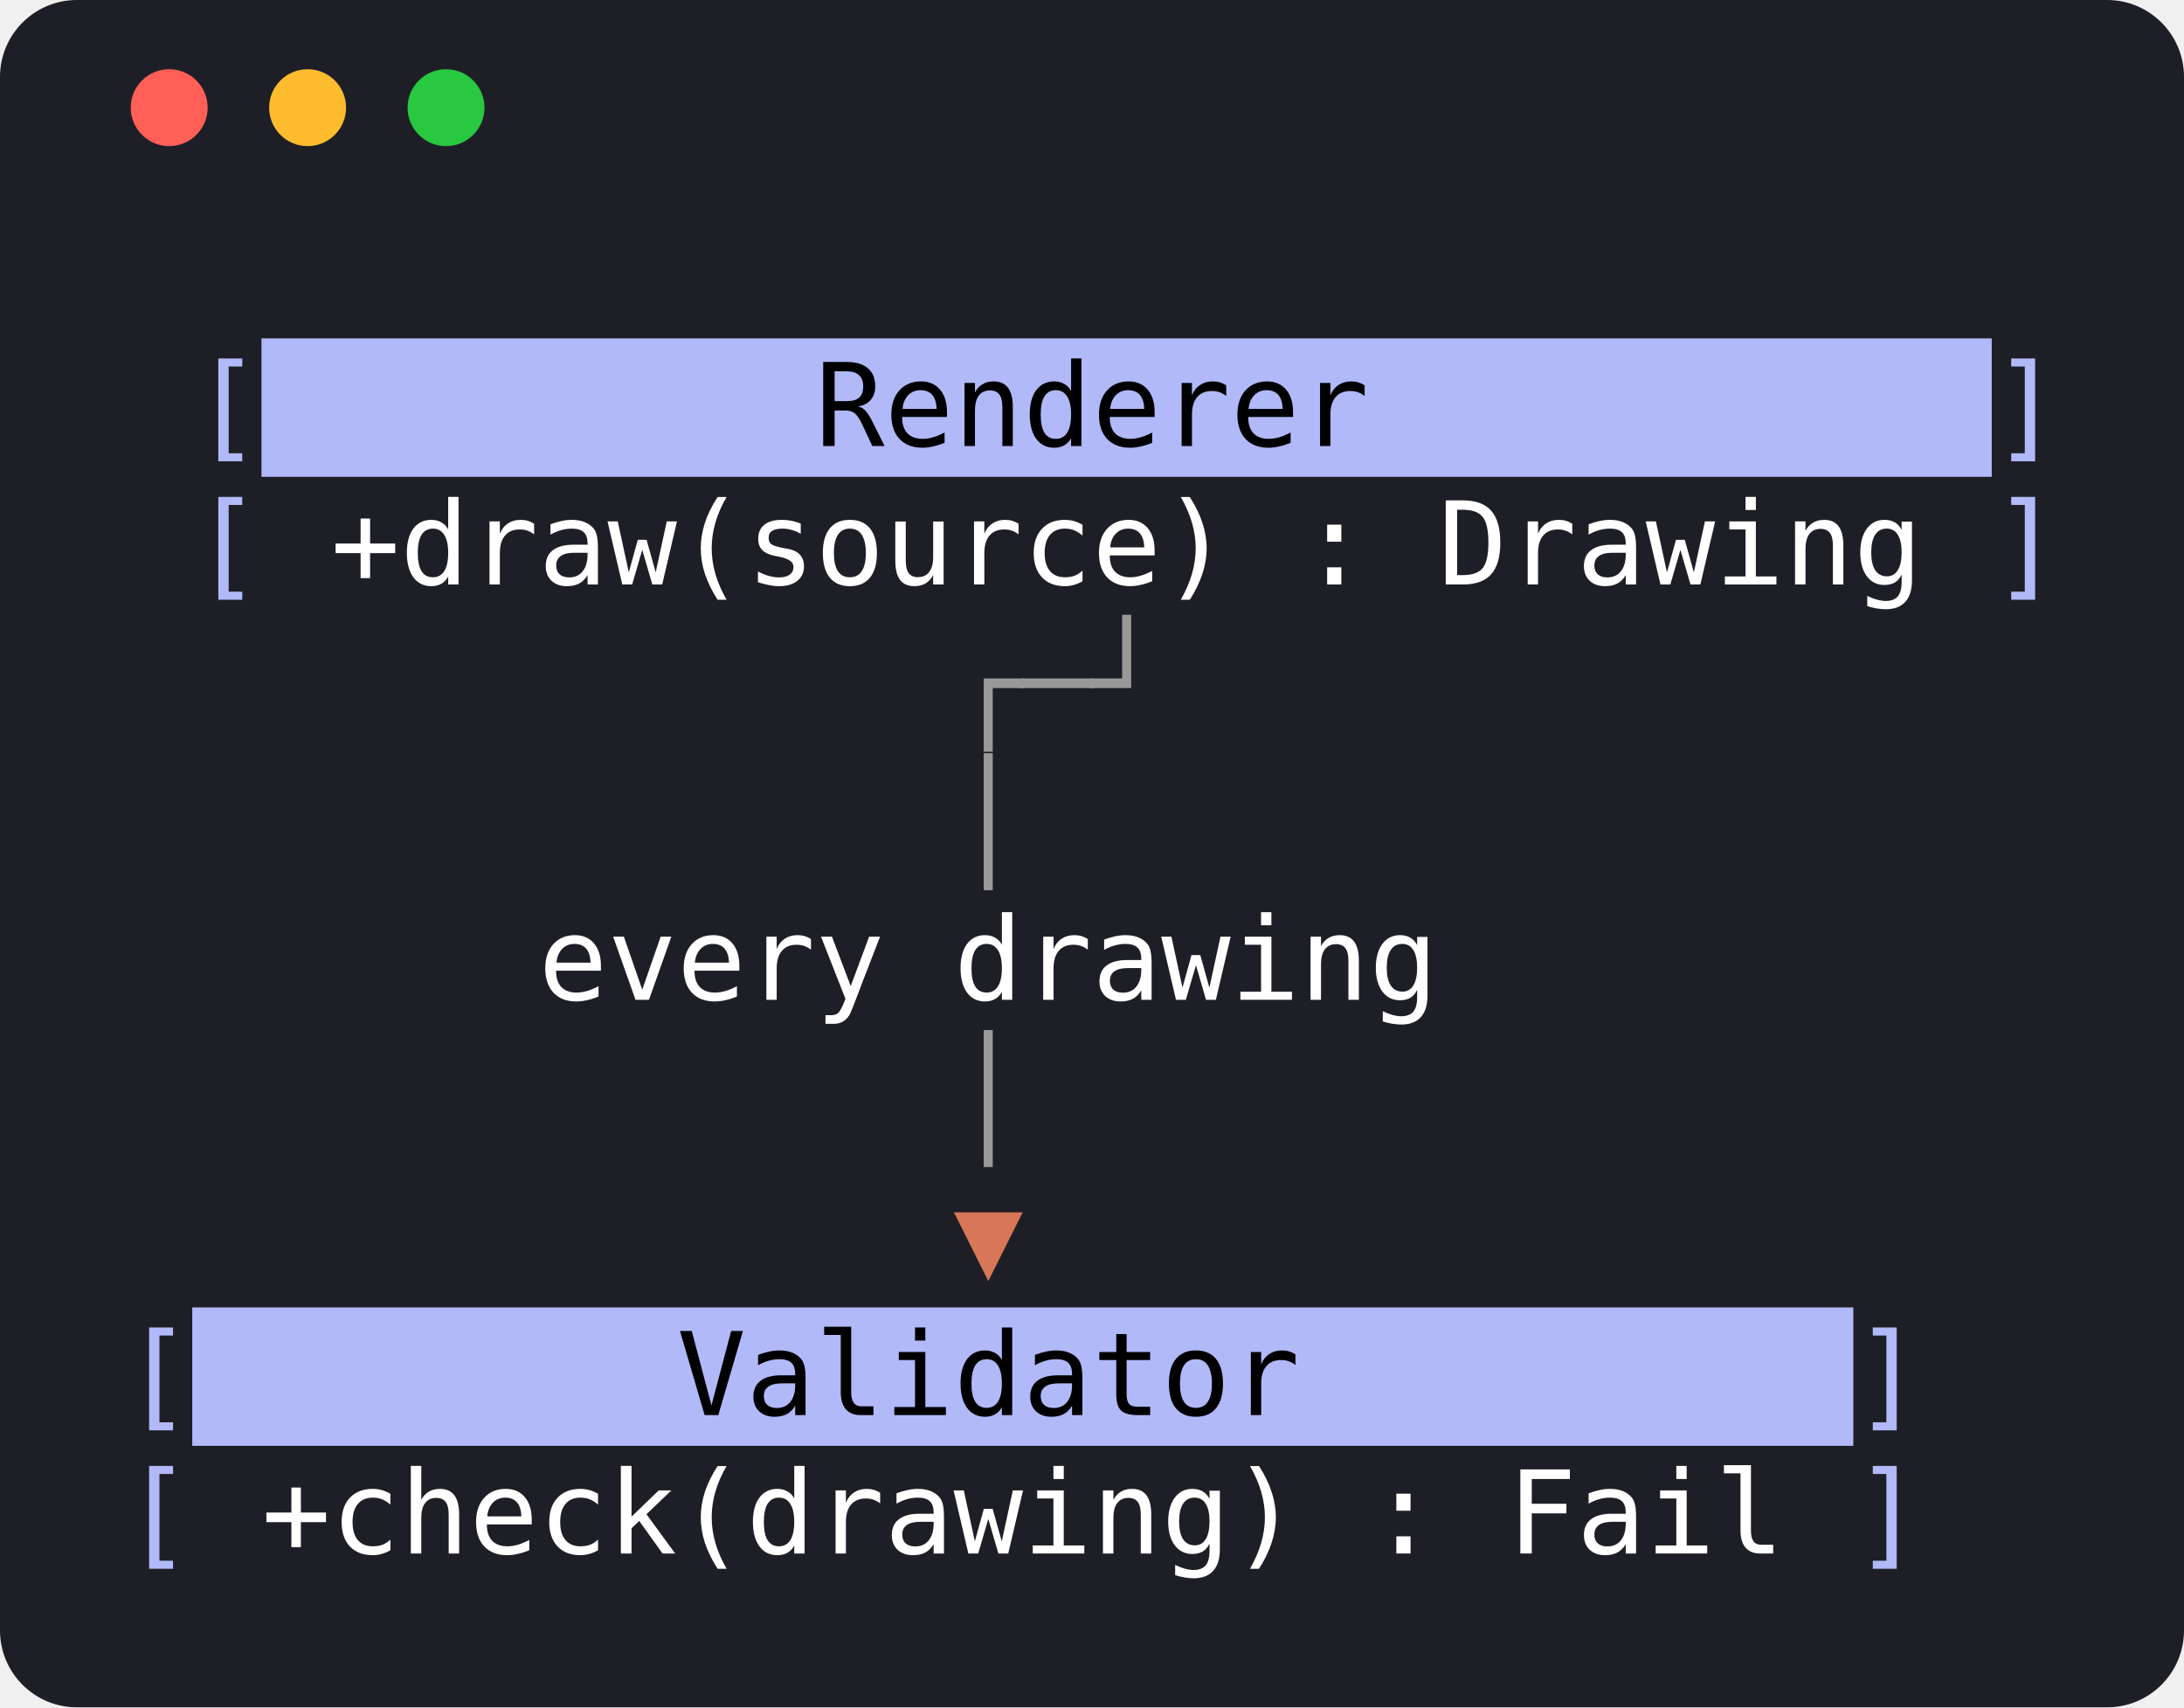
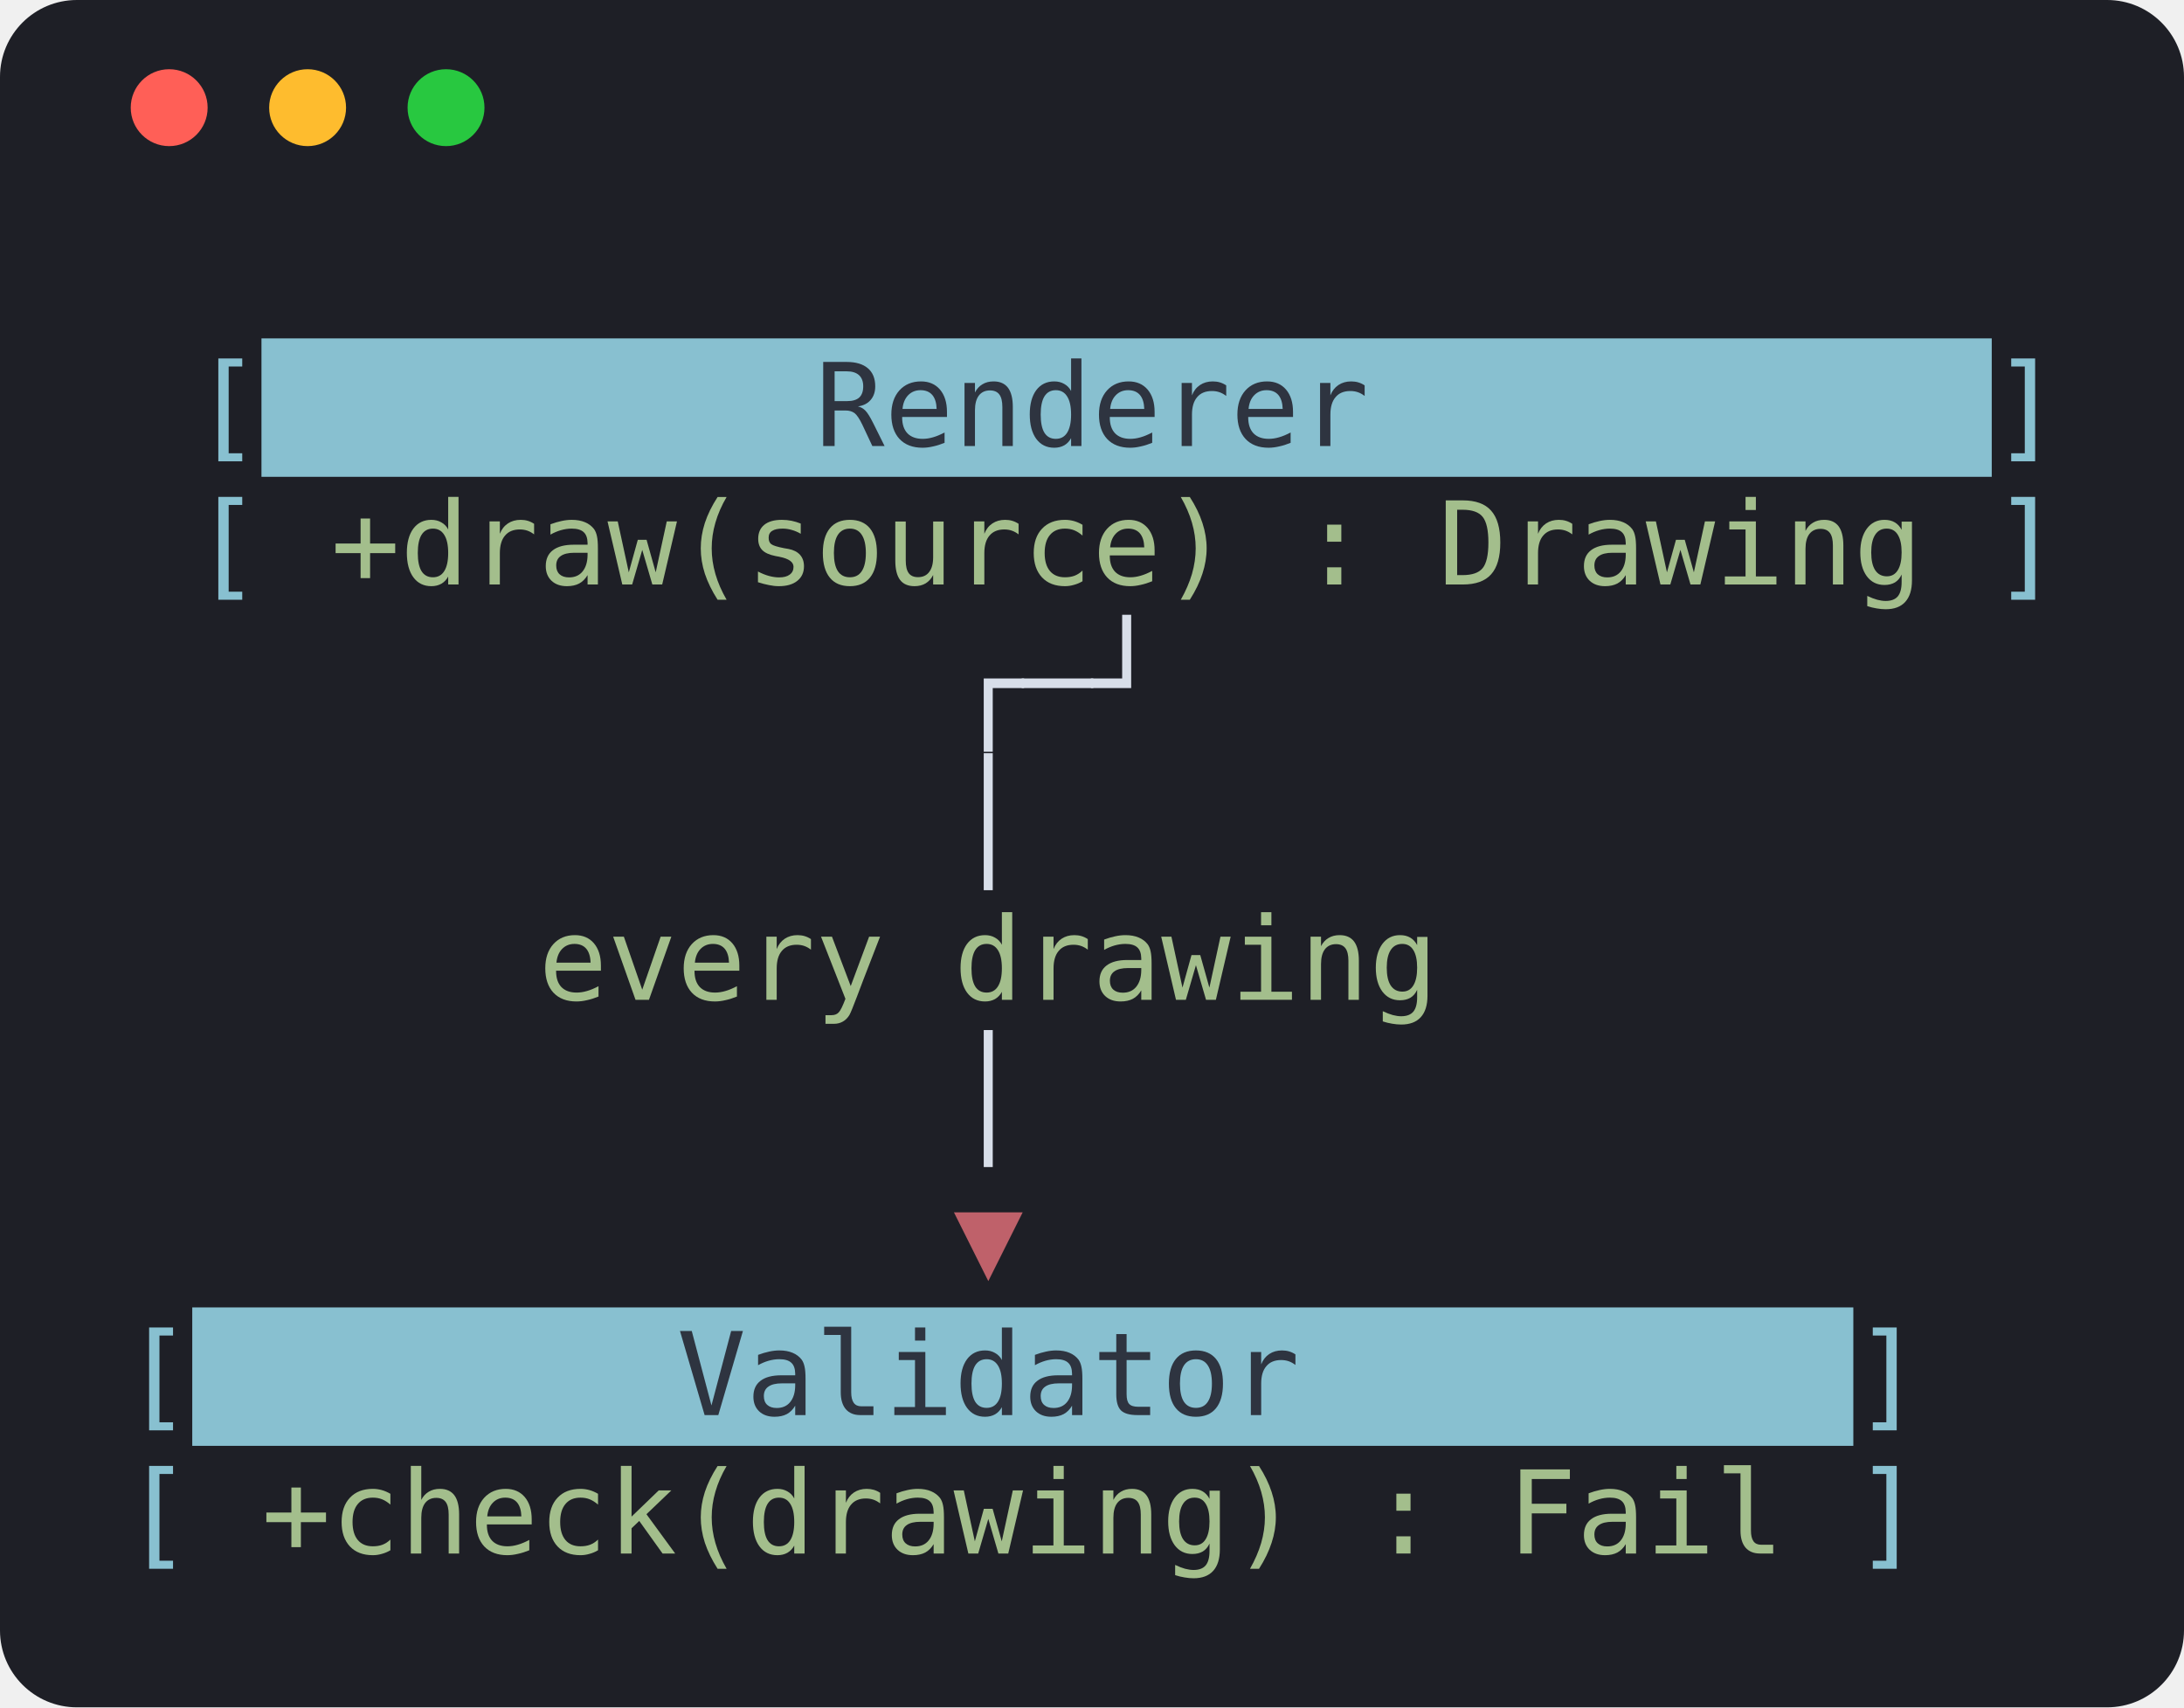
<svg xmlns="http://www.w3.org/2000/svg" width="284" height="222" viewBox="0 0 284 222" role="img" aria-label="class">
  <rect width="284" height="222" rx="10" fill="#1e1f26" />
  <circle cx="22" cy="14" r="5" fill="#ff5f57" />
  <circle cx="40" cy="14" r="5" fill="#febc2e" />
  <circle cx="58" cy="14" r="5" fill="#28c840" />
  <g transform="translate(16 44)" font-family="Menlo, Consolas, 'DejaVu Sans Mono', 'PingFang SC', 'Noto Sans Mono CJK SC', monospace" font-size="15">
-     <rect x="18" y="0" width="225" height="18" fill="#b1b9f9" />
-     <rect x="9" y="126" width="216" height="18" fill="#b1b9f9" />
-     <text x="9" y="14" fill="#b1b9f9">[</text>
-     <text x="90" y="14" fill="#000000">R</text>
-     <text x="99" y="14" fill="#000000">e</text>
-     <text x="108" y="14" fill="#000000">n</text>
-     <text x="117" y="14" fill="#000000">d</text>
-     <text x="126" y="14" fill="#000000">e</text>
-     <text x="135" y="14" fill="#000000">r</text>
-     <text x="144" y="14" fill="#000000">e</text>
-     <text x="153" y="14" fill="#000000">r</text>
-     <text x="243" y="14" fill="#b1b9f9">]</text>
-     <text x="9" y="32" fill="#b1b9f9">[</text>
-     <text x="27" y="32" fill="#ffffff">+</text>
-     <text x="36" y="32" fill="#ffffff">d</text>
-     <text x="45" y="32" fill="#ffffff">r</text>
-     <text x="54" y="32" fill="#ffffff">a</text>
-     <text x="63" y="32" fill="#ffffff">w</text>
-     <text x="72" y="32" fill="#ffffff">(</text>
-     <text x="81" y="32" fill="#ffffff">s</text>
-     <text x="90" y="32" fill="#ffffff">o</text>
-     <text x="99" y="32" fill="#ffffff">u</text>
-     <text x="108" y="32" fill="#ffffff">r</text>
-     <text x="117" y="32" fill="#ffffff">c</text>
-     <text x="126" y="32" fill="#ffffff">e</text>
-     <text x="135" y="32" fill="#ffffff">)</text>
-     <text x="153" y="32" fill="#ffffff">:</text>
-     <text x="171" y="32" fill="#ffffff">D</text>
-     <text x="180" y="32" fill="#ffffff">r</text>
-     <text x="189" y="32" fill="#ffffff">a</text>
-     <text x="198" y="32" fill="#ffffff">w</text>
-     <text x="207" y="32" fill="#ffffff">i</text>
-     <text x="216" y="32" fill="#ffffff">n</text>
-     <text x="225" y="32" fill="#ffffff">g</text>
-     <text x="243" y="32" fill="#b1b9f9">]</text>
-     <text x="108" y="50" fill="#999999">┌</text>
-     <text x="117" y="50" fill="#999999">─</text>
-     <text x="126" y="50" fill="#999999">┘</text>
-     <text x="108" y="68" fill="#999999">│</text>
-     <text x="54" y="86" fill="#ffffff">e</text>
-     <text x="63" y="86" fill="#ffffff">v</text>
-     <text x="72" y="86" fill="#ffffff">e</text>
-     <text x="81" y="86" fill="#ffffff">r</text>
-     <text x="90" y="86" fill="#ffffff">y</text>
-     <text x="108" y="86" fill="#ffffff">d</text>
-     <text x="117" y="86" fill="#ffffff">r</text>
-     <text x="126" y="86" fill="#ffffff">a</text>
-     <text x="135" y="86" fill="#ffffff">w</text>
-     <text x="144" y="86" fill="#ffffff">i</text>
-     <text x="153" y="86" fill="#ffffff">n</text>
-     <text x="162" y="86" fill="#ffffff">g</text>
-     <text x="108" y="104" fill="#999999">│</text>
-     <text x="108" y="122" fill="#d77757">▼</text>
-     <text x="0" y="140" fill="#b1b9f9">[</text>
-     <text x="72" y="140" fill="#000000">V</text>
-     <text x="81" y="140" fill="#000000">a</text>
-     <text x="90" y="140" fill="#000000">l</text>
-     <text x="99" y="140" fill="#000000">i</text>
-     <text x="108" y="140" fill="#000000">d</text>
-     <text x="117" y="140" fill="#000000">a</text>
-     <text x="126" y="140" fill="#000000">t</text>
-     <text x="135" y="140" fill="#000000">o</text>
-     <text x="144" y="140" fill="#000000">r</text>
-     <text x="225" y="140" fill="#b1b9f9">]</text>
-     <text x="0" y="158" fill="#b1b9f9">[</text>
-     <text x="18" y="158" fill="#ffffff">+</text>
-     <text x="27" y="158" fill="#ffffff">c</text>
-     <text x="36" y="158" fill="#ffffff">h</text>
-     <text x="45" y="158" fill="#ffffff">e</text>
-     <text x="54" y="158" fill="#ffffff">c</text>
-     <text x="63" y="158" fill="#ffffff">k</text>
-     <text x="72" y="158" fill="#ffffff">(</text>
-     <text x="81" y="158" fill="#ffffff">d</text>
-     <text x="90" y="158" fill="#ffffff">r</text>
-     <text x="99" y="158" fill="#ffffff">a</text>
-     <text x="108" y="158" fill="#ffffff">w</text>
-     <text x="117" y="158" fill="#ffffff">i</text>
-     <text x="126" y="158" fill="#ffffff">n</text>
-     <text x="135" y="158" fill="#ffffff">g</text>
-     <text x="144" y="158" fill="#ffffff">)</text>
-     <text x="162" y="158" fill="#ffffff">:</text>
-     <text x="180" y="158" fill="#ffffff">F</text>
-     <text x="189" y="158" fill="#ffffff">a</text>
-     <text x="198" y="158" fill="#ffffff">i</text>
-     <text x="207" y="158" fill="#ffffff">l</text>
-     <text x="225" y="158" fill="#b1b9f9">]</text>
+     <rect x="18" y="0" width="225" height="18" fill="#88C0D0" />
+     <rect x="9" y="126" width="216" height="18" fill="#88C0D0" />
+     <text x="9" y="14" fill="#88C0D0">[</text>
+     <text x="90" y="14" fill="#2E3440">R</text>
+     <text x="99" y="14" fill="#2E3440">e</text>
+     <text x="108" y="14" fill="#2E3440">n</text>
+     <text x="117" y="14" fill="#2E3440">d</text>
+     <text x="126" y="14" fill="#2E3440">e</text>
+     <text x="135" y="14" fill="#2E3440">r</text>
+     <text x="144" y="14" fill="#2E3440">e</text>
+     <text x="153" y="14" fill="#2E3440">r</text>
+     <text x="243" y="14" fill="#88C0D0">]</text>
+     <text x="9" y="32" fill="#88C0D0">[</text>
+     <text x="27" y="32" fill="#A3BE8C">+</text>
+     <text x="36" y="32" fill="#A3BE8C">d</text>
+     <text x="45" y="32" fill="#A3BE8C">r</text>
+     <text x="54" y="32" fill="#A3BE8C">a</text>
+     <text x="63" y="32" fill="#A3BE8C">w</text>
+     <text x="72" y="32" fill="#A3BE8C">(</text>
+     <text x="81" y="32" fill="#A3BE8C">s</text>
+     <text x="90" y="32" fill="#A3BE8C">o</text>
+     <text x="99" y="32" fill="#A3BE8C">u</text>
+     <text x="108" y="32" fill="#A3BE8C">r</text>
+     <text x="117" y="32" fill="#A3BE8C">c</text>
+     <text x="126" y="32" fill="#A3BE8C">e</text>
+     <text x="135" y="32" fill="#A3BE8C">)</text>
+     <text x="153" y="32" fill="#A3BE8C">:</text>
+     <text x="171" y="32" fill="#A3BE8C">D</text>
+     <text x="180" y="32" fill="#A3BE8C">r</text>
+     <text x="189" y="32" fill="#A3BE8C">a</text>
+     <text x="198" y="32" fill="#A3BE8C">w</text>
+     <text x="207" y="32" fill="#A3BE8C">i</text>
+     <text x="216" y="32" fill="#A3BE8C">n</text>
+     <text x="225" y="32" fill="#A3BE8C">g</text>
+     <text x="243" y="32" fill="#88C0D0">]</text>
+     <text x="108" y="50" fill="#D8DEE9">┌</text>
+     <text x="117" y="50" fill="#D8DEE9">─</text>
+     <text x="126" y="50" fill="#D8DEE9">┘</text>
+     <text x="108" y="68" fill="#D8DEE9">│</text>
+     <text x="54" y="86" fill="#A3BE8C">e</text>
+     <text x="63" y="86" fill="#A3BE8C">v</text>
+     <text x="72" y="86" fill="#A3BE8C">e</text>
+     <text x="81" y="86" fill="#A3BE8C">r</text>
+     <text x="90" y="86" fill="#A3BE8C">y</text>
+     <text x="108" y="86" fill="#A3BE8C">d</text>
+     <text x="117" y="86" fill="#A3BE8C">r</text>
+     <text x="126" y="86" fill="#A3BE8C">a</text>
+     <text x="135" y="86" fill="#A3BE8C">w</text>
+     <text x="144" y="86" fill="#A3BE8C">i</text>
+     <text x="153" y="86" fill="#A3BE8C">n</text>
+     <text x="162" y="86" fill="#A3BE8C">g</text>
+     <text x="108" y="104" fill="#D8DEE9">│</text>
+     <text x="108" y="122" fill="#BF616A">▼</text>
+     <text x="0" y="140" fill="#88C0D0">[</text>
+     <text x="72" y="140" fill="#2E3440">V</text>
+     <text x="81" y="140" fill="#2E3440">a</text>
+     <text x="90" y="140" fill="#2E3440">l</text>
+     <text x="99" y="140" fill="#2E3440">i</text>
+     <text x="108" y="140" fill="#2E3440">d</text>
+     <text x="117" y="140" fill="#2E3440">a</text>
+     <text x="126" y="140" fill="#2E3440">t</text>
+     <text x="135" y="140" fill="#2E3440">o</text>
+     <text x="144" y="140" fill="#2E3440">r</text>
+     <text x="225" y="140" fill="#88C0D0">]</text>
+     <text x="0" y="158" fill="#88C0D0">[</text>
+     <text x="18" y="158" fill="#A3BE8C">+</text>
+     <text x="27" y="158" fill="#A3BE8C">c</text>
+     <text x="36" y="158" fill="#A3BE8C">h</text>
+     <text x="45" y="158" fill="#A3BE8C">e</text>
+     <text x="54" y="158" fill="#A3BE8C">c</text>
+     <text x="63" y="158" fill="#A3BE8C">k</text>
+     <text x="72" y="158" fill="#A3BE8C">(</text>
+     <text x="81" y="158" fill="#A3BE8C">d</text>
+     <text x="90" y="158" fill="#A3BE8C">r</text>
+     <text x="99" y="158" fill="#A3BE8C">a</text>
+     <text x="108" y="158" fill="#A3BE8C">w</text>
+     <text x="117" y="158" fill="#A3BE8C">i</text>
+     <text x="126" y="158" fill="#A3BE8C">n</text>
+     <text x="135" y="158" fill="#A3BE8C">g</text>
+     <text x="144" y="158" fill="#A3BE8C">)</text>
+     <text x="162" y="158" fill="#A3BE8C">:</text>
+     <text x="180" y="158" fill="#A3BE8C">F</text>
+     <text x="189" y="158" fill="#A3BE8C">a</text>
+     <text x="198" y="158" fill="#A3BE8C">i</text>
+     <text x="207" y="158" fill="#A3BE8C">l</text>
+     <text x="225" y="158" fill="#88C0D0">]</text>
  </g>
</svg>
